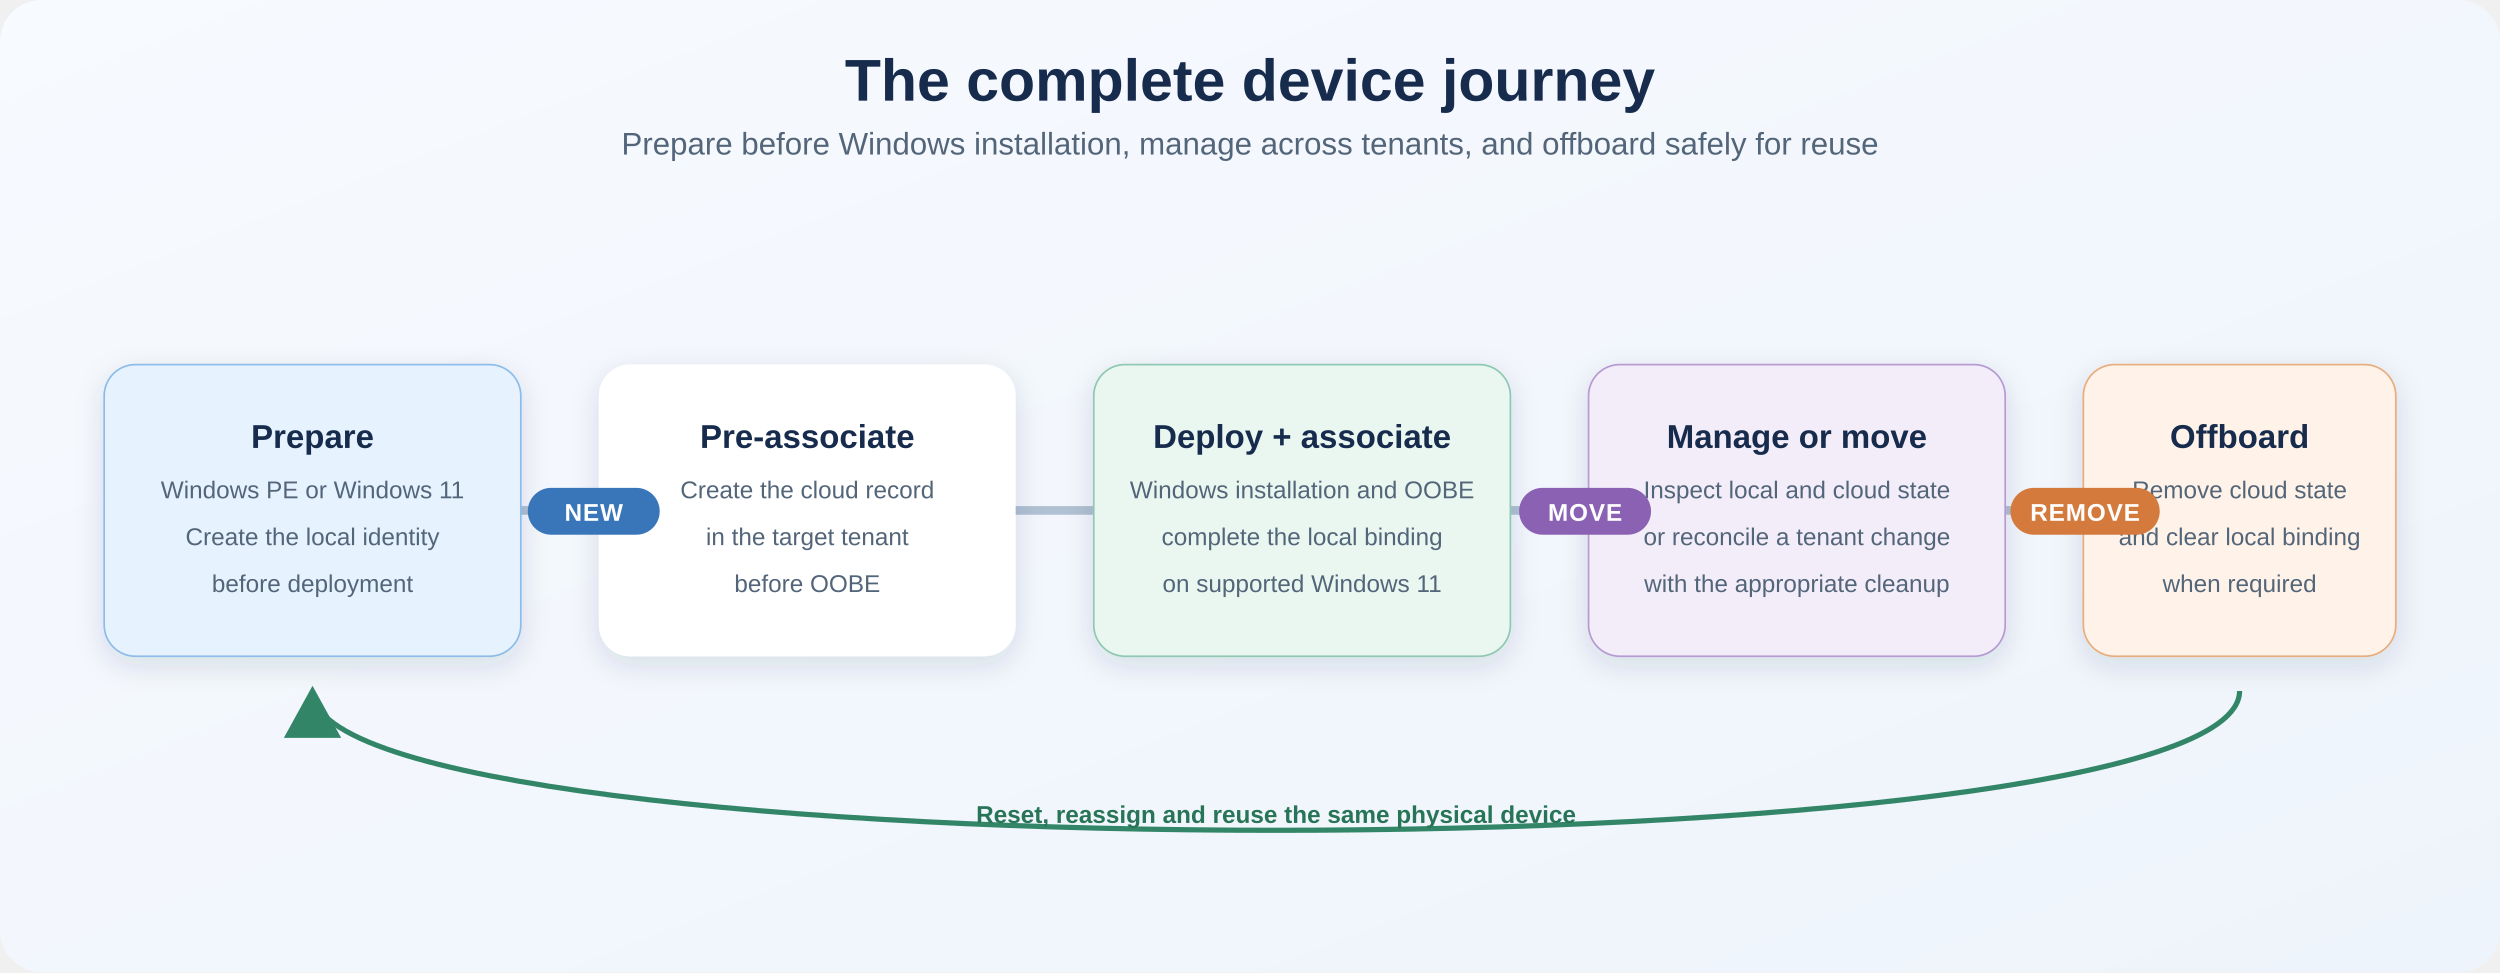
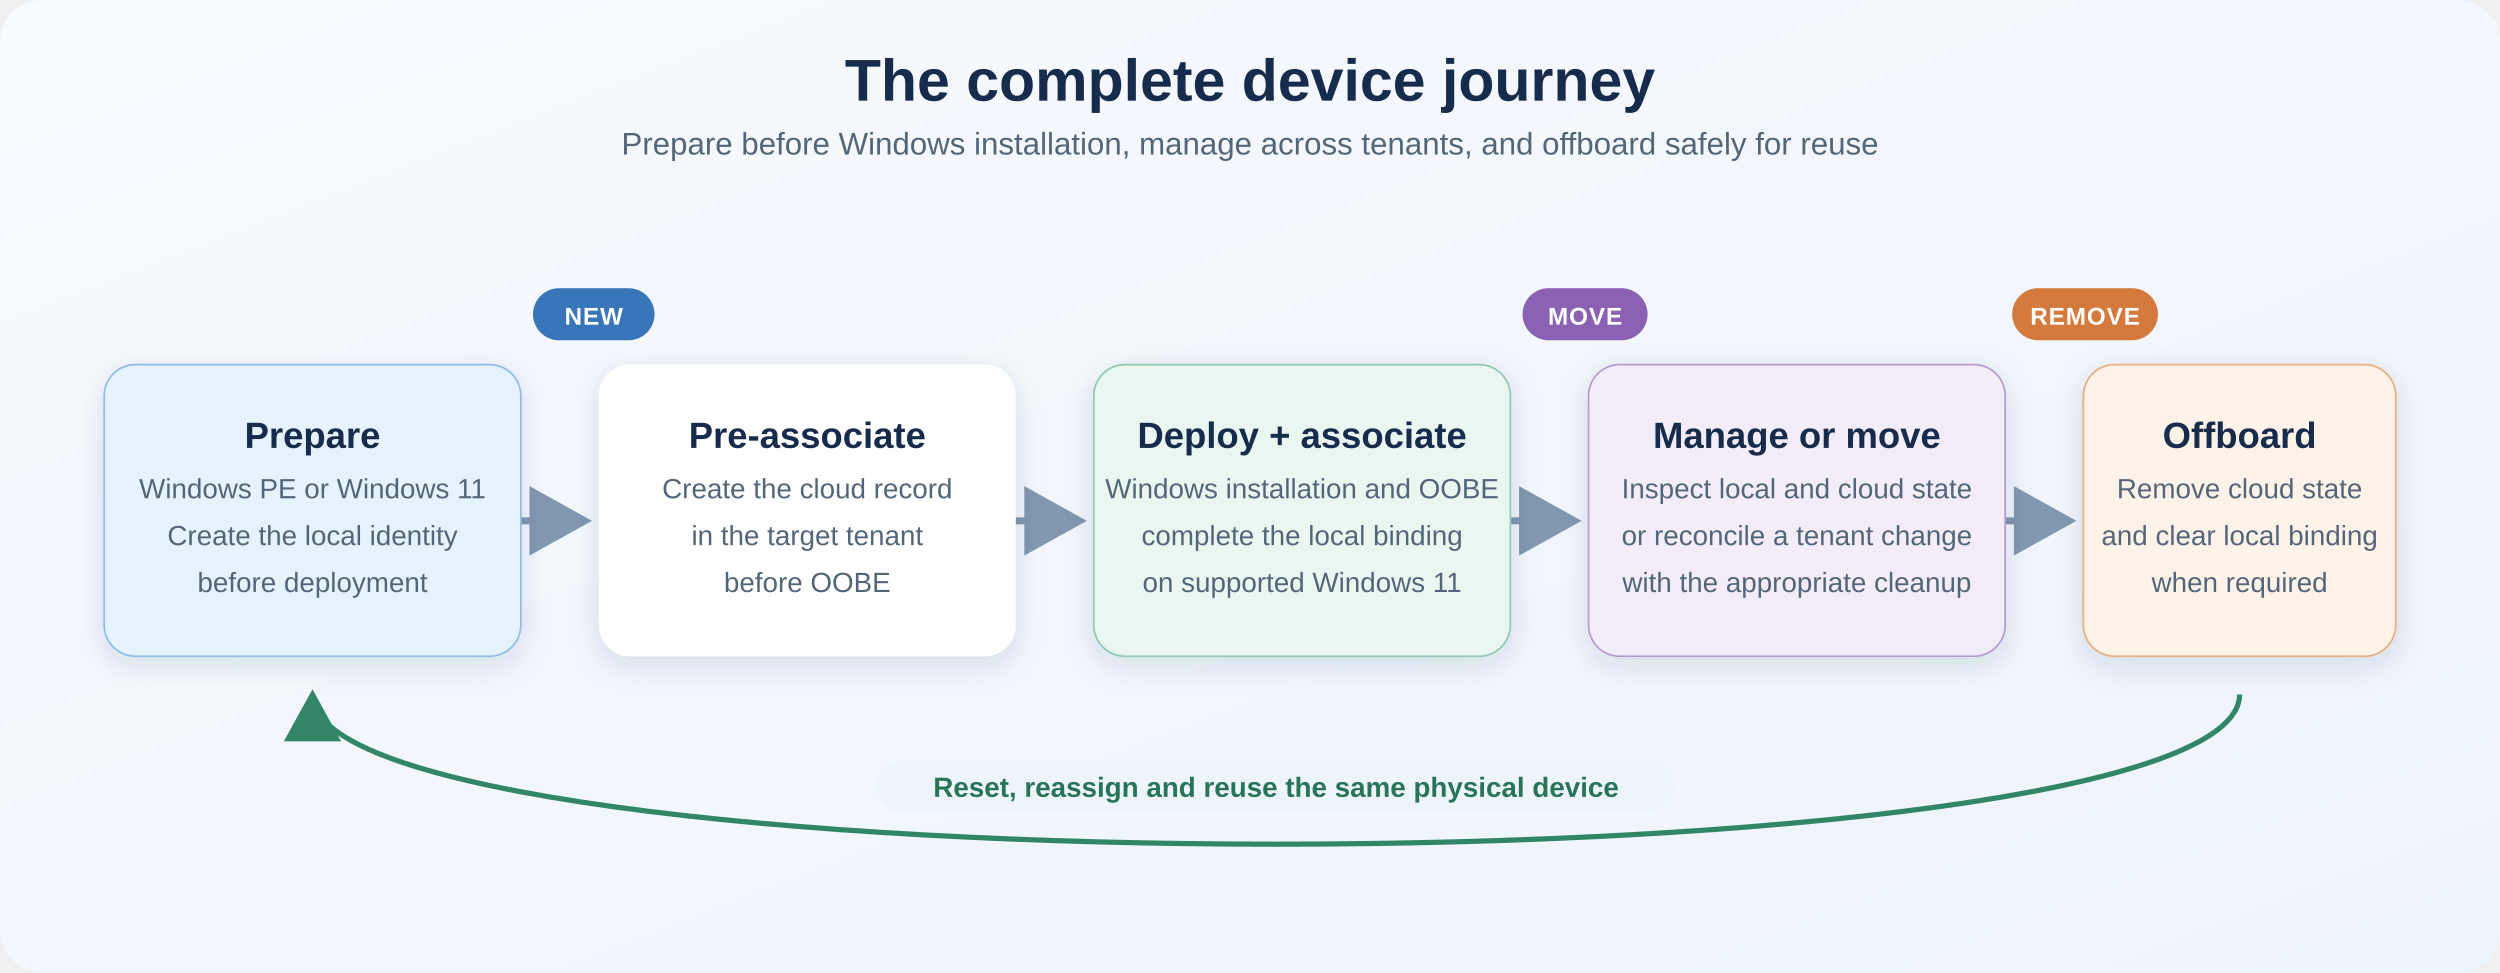
<svg xmlns="http://www.w3.org/2000/svg" width="1440" height="560" viewBox="0 0 1440 560" role="img" aria-labelledby="title description">
  <defs>
    <linearGradient id="background" x1="0" y1="0" x2="1" y2="1">
      <stop offset="0" stop-color="#f7faff" />
      <stop offset="1" stop-color="#eef4fb" />
    </linearGradient>
    <filter id="shadow" x="-15%" y="-15%" width="130%" height="140%">
      <feDropShadow dx="0" dy="5" stdDeviation="8" flood-color="#172b4d" flood-opacity="0.13" />
    </filter>
+     <marker id="arrow" markerWidth="10" markerHeight="10" refX="8" refY="5" orient="auto">
+       <path d="M0,0 L9,5 L0,10 Z" fill="#8198b0" />
+     </marker>
    <marker id="arrowGreen" markerWidth="11" markerHeight="11" refX="9" refY="5.5" orient="auto">
      <path d="M0,0 L10,5.5 L0,11 Z" fill="#338567" />
    </marker>
    <style>
      .title { font: 700 34px 'Segoe UI', Arial, sans-serif; fill: #172b4d; }
      .subtitle { font: 400 18px 'Segoe UI', Arial, sans-serif; fill: #536579; }
-       .boxTitle { font: 700 19px 'Segoe UI', Arial, sans-serif; fill: #172b4d; }
-       .boxText { font: 400 14px 'Segoe UI', Arial, sans-serif; fill: #536579; }
+       .boxTitle { font: 700 21px 'Segoe UI', Arial, sans-serif; fill: #172b4d; }
+       .boxText { font: 400 16px 'Segoe UI', Arial, sans-serif; fill: #536579; }
      .action { font: 700 14px 'Segoe UI', Arial, sans-serif; fill: white; letter-spacing: .5px; }
-       .loop { font: 600 14px 'Segoe UI', Arial, sans-serif; fill: #287457; }
+       .loop { font: 600 16px 'Segoe UI', Arial, sans-serif; fill: #287457; }
    </style>
  </defs>
  <rect width="1440" height="560" rx="24" fill="url(#background)" />
  <text x="720" y="58" text-anchor="middle" class="title">The complete device journey</text>
  <text x="720" y="89" text-anchor="middle" class="subtitle">Prepare before Windows installation, manage across tenants, and offboard safely for reuse</text>
-   <path d="M210 294 H1230" fill="none" stroke="#b0c1d3" stroke-width="5" />
+   <path d="M300 300 H337" fill="none" stroke="#8198b0" stroke-width="4" marker-end="url(#arrow)" />
+   <path d="M585 300 H622" fill="none" stroke="#8198b0" stroke-width="4" marker-end="url(#arrow)" />
+   <path d="M870 300 H907" fill="none" stroke="#8198b0" stroke-width="4" marker-end="url(#arrow)" />
+   <path d="M1155 300 H1192" fill="none" stroke="#8198b0" stroke-width="4" marker-end="url(#arrow)" />
  <g filter="url(#shadow)">
    <rect x="60" y="210" width="240" height="168" rx="18" fill="#e7f2ff" stroke="#8ebce9" />
    <rect x="345" y="210" width="240" height="168" rx="18" fill="white" />
    <rect x="630" y="210" width="240" height="168" rx="18" fill="#eaf7f1" stroke="#8fc8b2" />
    <rect x="915" y="210" width="240" height="168" rx="18" fill="#f3edfa" stroke="#b69ad2" />
    <rect x="1200" y="210" width="180" height="168" rx="18" fill="#fff3e9" stroke="#e7ad7e" />
  </g>
  <text x="180" y="258" text-anchor="middle" class="boxTitle">Prepare</text>
  <text x="180" y="287" text-anchor="middle" class="boxText">Windows PE or Windows 11</text>
  <text x="180" y="314" text-anchor="middle" class="boxText">Create the local identity</text>
  <text x="180" y="341" text-anchor="middle" class="boxText">before deployment</text>
  <text x="465" y="258" text-anchor="middle" class="boxTitle">Pre-associate</text>
  <text x="465" y="287" text-anchor="middle" class="boxText">Create the cloud record</text>
  <text x="465" y="314" text-anchor="middle" class="boxText">in the target tenant</text>
  <text x="465" y="341" text-anchor="middle" class="boxText">before OOBE</text>
  <text x="750" y="258" text-anchor="middle" class="boxTitle">Deploy + associate</text>
  <text x="750" y="287" text-anchor="middle" class="boxText">Windows installation and OOBE</text>
  <text x="750" y="314" text-anchor="middle" class="boxText">complete the local binding</text>
  <text x="750" y="341" text-anchor="middle" class="boxText">on supported Windows 11</text>
  <text x="1035" y="258" text-anchor="middle" class="boxTitle">Manage or move</text>
  <text x="1035" y="287" text-anchor="middle" class="boxText">Inspect local and cloud state</text>
  <text x="1035" y="314" text-anchor="middle" class="boxText">or reconcile a tenant change</text>
  <text x="1035" y="341" text-anchor="middle" class="boxText">with the appropriate cleanup</text>
  <text x="1290" y="258" text-anchor="middle" class="boxTitle">Offboard</text>
  <text x="1290" y="287" text-anchor="middle" class="boxText">Remove cloud state</text>
  <text x="1290" y="314" text-anchor="middle" class="boxText">and clear local binding</text>
  <text x="1290" y="341" text-anchor="middle" class="boxText">when required</text>
-   <rect x="304" y="281" width="76" height="27" rx="13.5" fill="#3976b9" />
-   <text x="342" y="300" text-anchor="middle" class="action">NEW</text>
-   <rect x="875" y="281" width="76" height="27" rx="13.5" fill="#8b62b3" />
-   <text x="913" y="300" text-anchor="middle" class="action">MOVE</text>
-   <rect x="1158" y="281" width="86" height="27" rx="13.5" fill="#d47a3d" />
-   <text x="1201" y="300" text-anchor="middle" class="action">REMOVE</text>
-   <path d="M1290 398 C1290 505 180 505 180 398" fill="none" stroke="#338567" stroke-width="3" marker-end="url(#arrowGreen)" />
-   <text x="735" y="474" text-anchor="middle" class="loop">Reset, reassign and reuse the same physical device</text>
+   <rect x="307" y="166" width="70" height="30" rx="15" fill="#3976b9" />
+   <text x="342" y="187" text-anchor="middle" class="action">NEW</text>
+   <rect x="877" y="166" width="72" height="30" rx="15" fill="#8b62b3" />
+   <text x="913" y="187" text-anchor="middle" class="action">MOVE</text>
+   <rect x="1159" y="166" width="84" height="30" rx="15" fill="#d47a3d" />
+   <text x="1201" y="187" text-anchor="middle" class="action">REMOVE</text>
+   <path d="M1290 400 C1290 515 180 515 180 400" fill="none" stroke="#338567" stroke-width="3" marker-end="url(#arrowGreen)" />
+   <rect x="505" y="438" width="460" height="30" rx="15" fill="#eef4fb" />
+   <text x="735" y="459" text-anchor="middle" class="loop">Reset, reassign and reuse the same physical device</text>
</svg>
